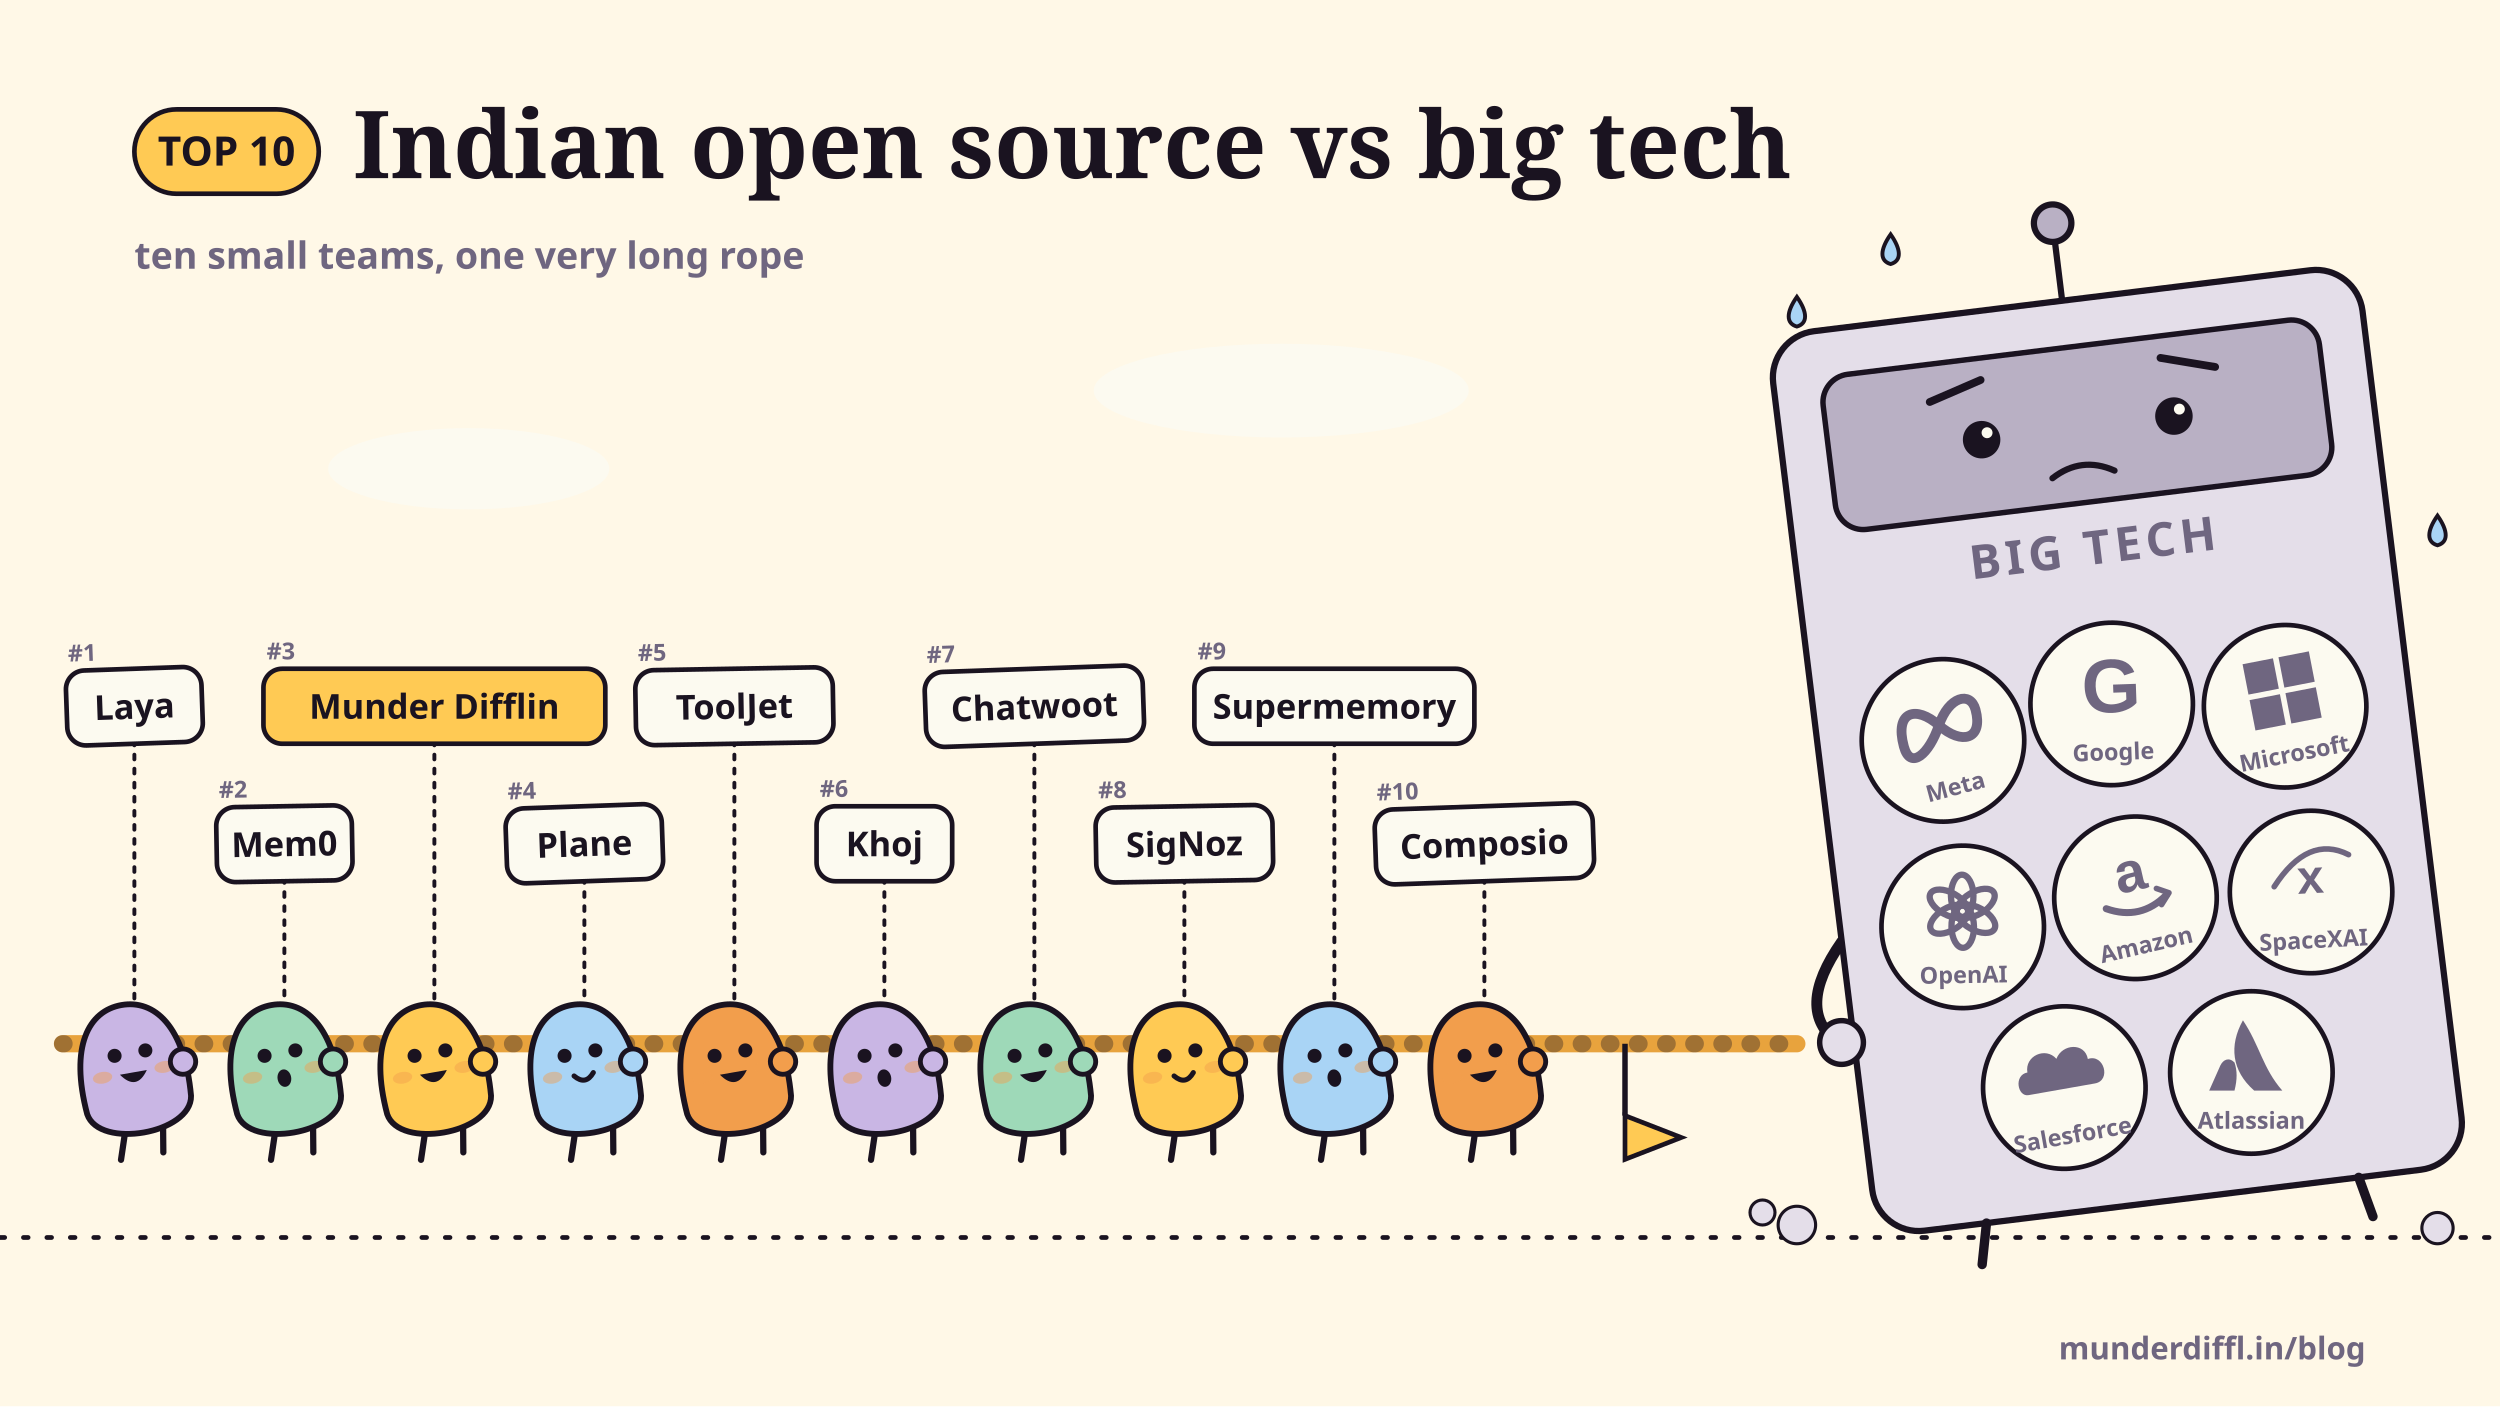
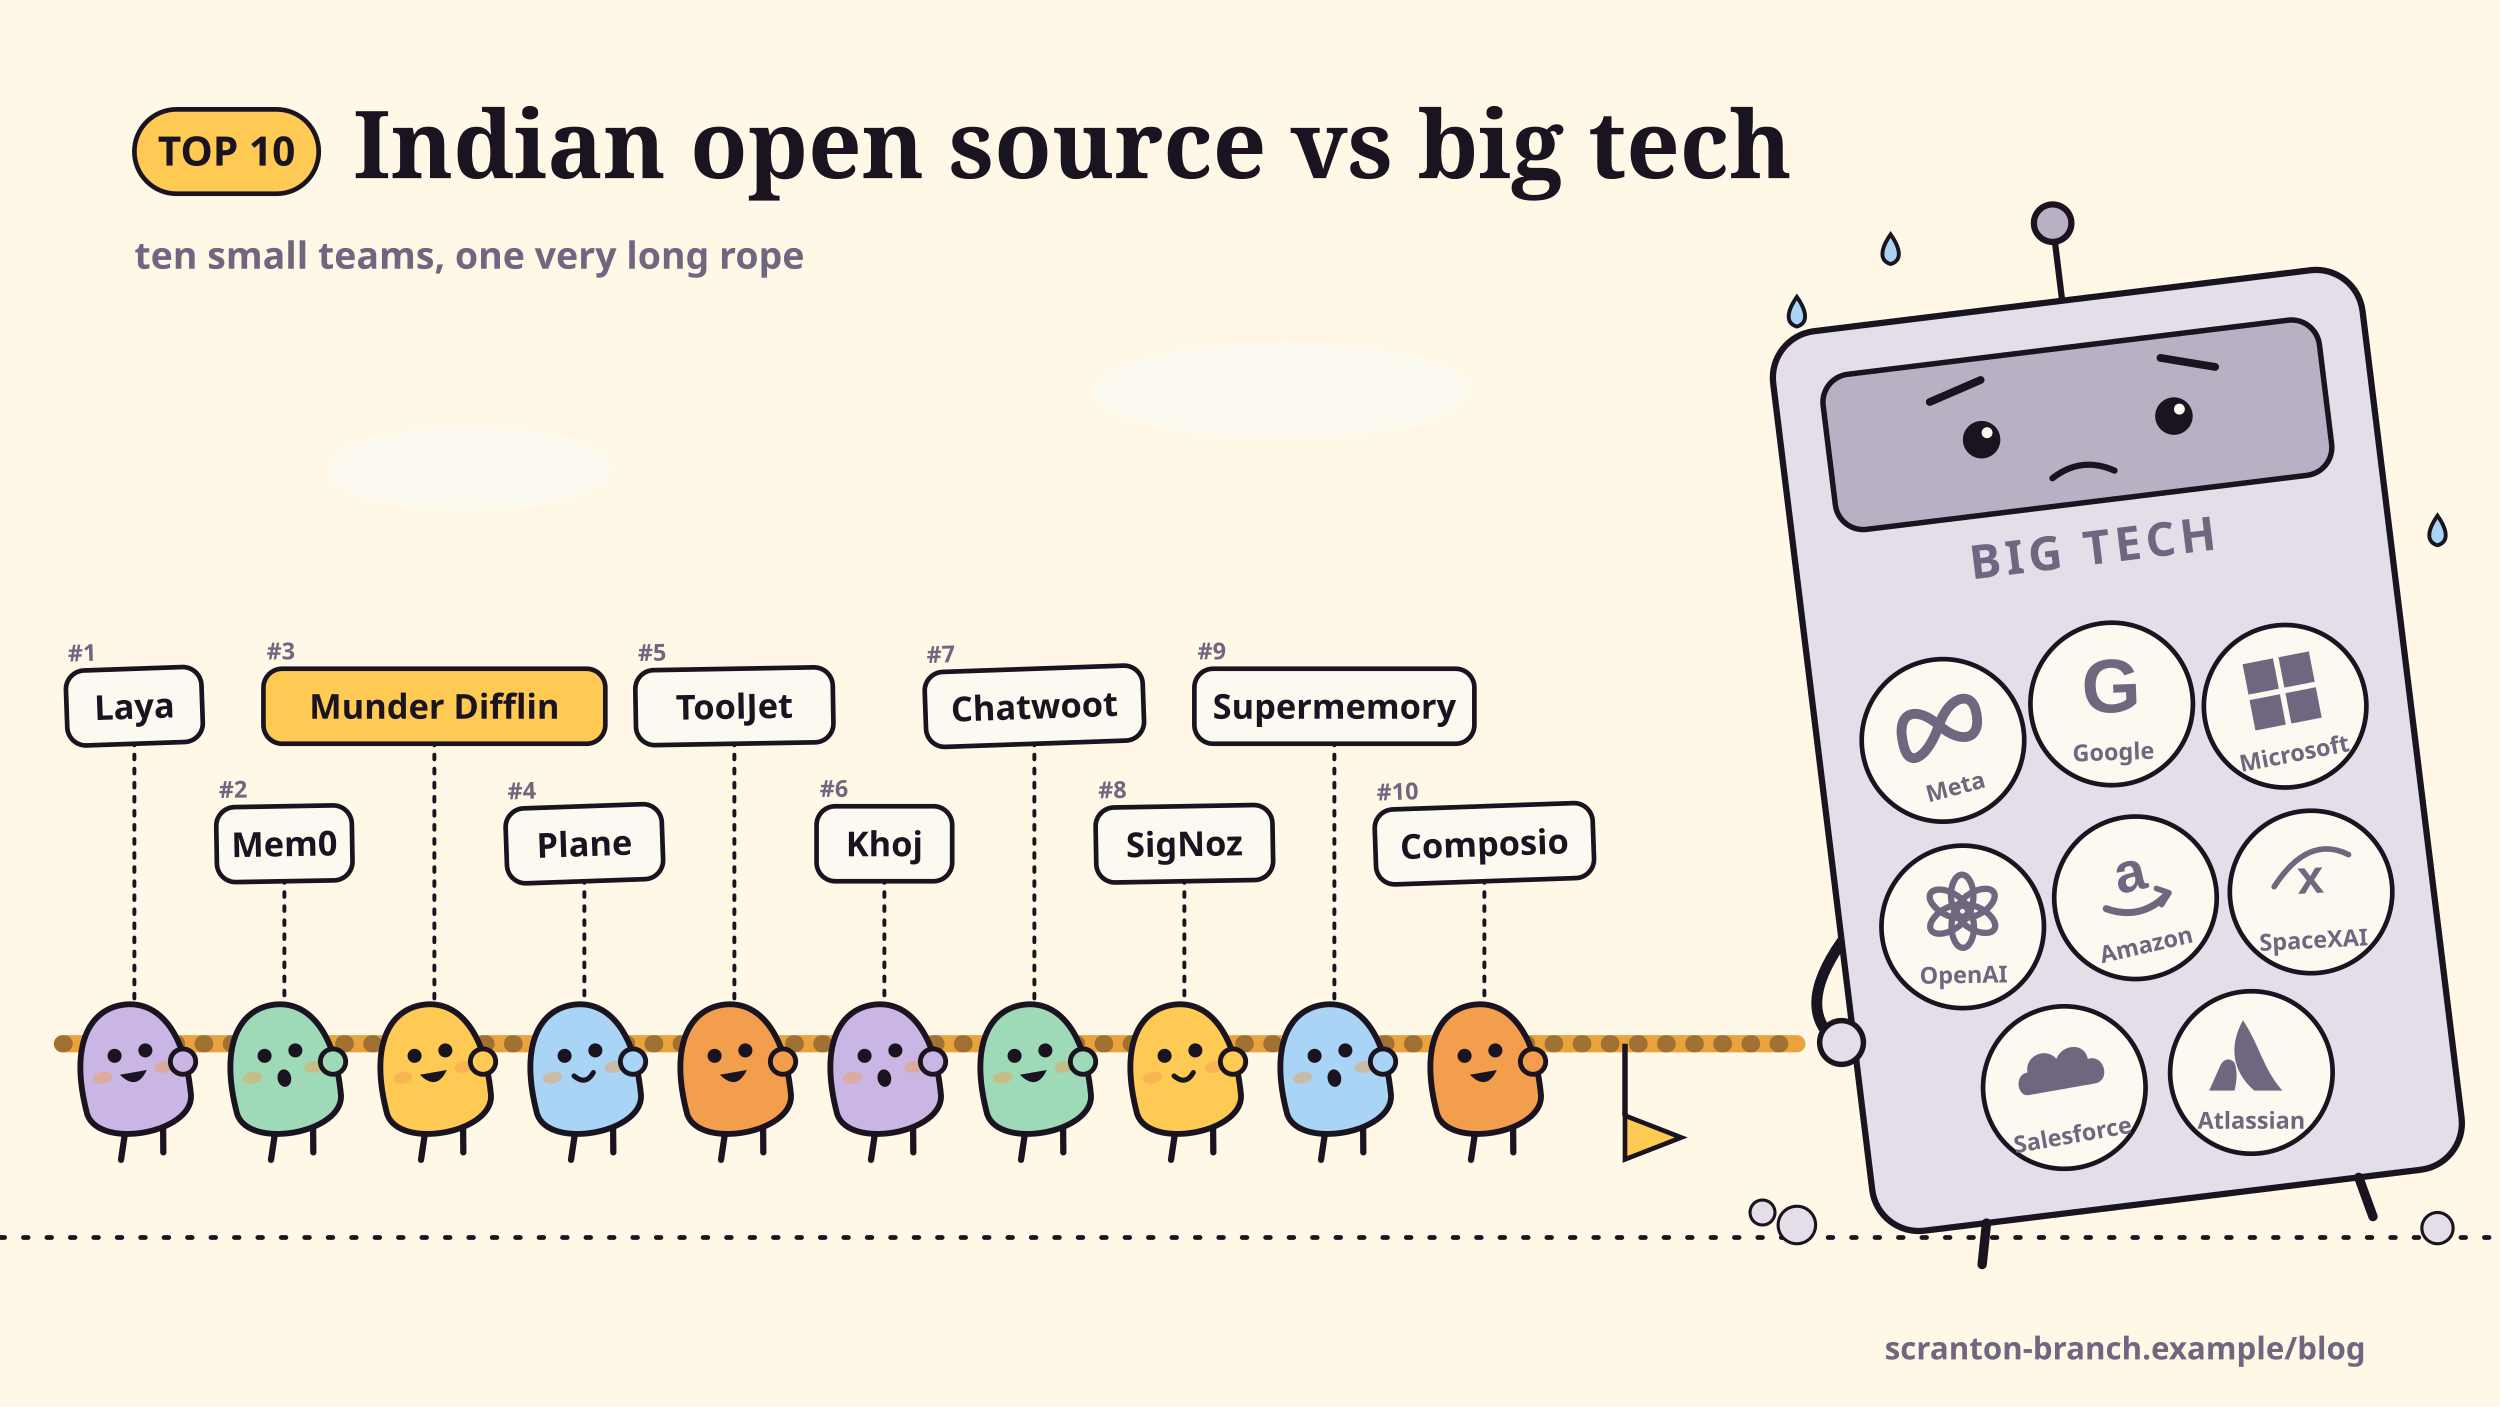
<svg xmlns="http://www.w3.org/2000/svg" viewBox="0 0 1600 900" width="1600" height="900">
  <rect width="1600" height="900" fill="#FFF8E7" />
  <ellipse cx="300" cy="300" rx="90" ry="26" fill="#FCFAF0" />
  <ellipse cx="820" cy="250" rx="120" ry="30" fill="#FCFAF0" />
  <g transform="translate(86,110)">
    <rect x="0" y="-40" width="118" height="54" rx="27" fill="#FFCA54" stroke="#1A1320" stroke-width="3" />
    <text x="59" y="-4" text-anchor="middle" font-family="Space Grotesk, system-ui, sans-serif" font-weight="700" font-size="26" fill="#1A1320">TOP 10</text>
    <text x="140" y="4" font-family="Fraunces, Georgia, serif" font-weight="800" font-size="60" fill="#1A1320">Indian open source vs big tech</text>
  </g>
  <text x="86" y="172" font-family="Space Grotesk, system-ui, sans-serif" font-weight="600" font-size="24" fill="#6F6680">ten small teams, one very long rope</text>
  <line x1="0" y1="792" x2="1600" y2="792" stroke="#1A1320" stroke-width="3" stroke-dasharray="3 12" stroke-linecap="round" />
  <line x1="40" y1="668" x2="1150" y2="668" stroke="#E8A33D" stroke-width="11" stroke-linecap="round" />
  <line x1="40" y1="668" x2="1150" y2="668" stroke="#1A1320" stroke-width="11" stroke-linecap="round" stroke-dasharray="1 17" opacity=".35" />
  <g transform="translate(1040,668)">
    <line x1="0" y1="0" x2="0" y2="46" stroke="#1A1320" stroke-width="3.5" />
    <path d="M0,46 L36,60 L0,74Z" fill="#FFCA54" stroke="#1A1320" stroke-width="3" />
  </g>
  <line x1="86" y1="474" x2="86" y2="646" stroke="#1A1320" stroke-width="2.5" stroke-dasharray="3 6" stroke-linecap="round" />
  <g transform="translate(86,452) rotate(-2)">
    <rect x="-43.4" y="-24" width="86.8" height="48" rx="12" fill="#FCFAF0" stroke="#1A1320" stroke-width="3" />
    <text x="0" y="8" text-anchor="middle" font-family="Space Grotesk, system-ui, sans-serif" font-weight="700" font-size="22" fill="#1A1320">Laya</text>
    <text x="-41.4" y="-30" font-family="Space Grotesk, system-ui, sans-serif" font-weight="700" font-size="15" fill="#6F6680">#1</text>
  </g>
  <g transform="translate(86,690) rotate(-10) scale(1.25)">
    <path d="M-10,28 l-4,12 M10,28 l-2,12" stroke="#1A1320" stroke-width="3.2" stroke-linecap="round" />
    <path d="M-27,14 C-30,-22 -17,-38 0,-38 C17,-38 30,-22 27,14 C24,33 -24,33 -27,14Z" fill="#C9B6E4" stroke="#1A1320" stroke-width="3" />
    <circle cx="-8" cy="-13" r="3.6" fill="#1A1320" />
    <circle cx="8" cy="-13" r="3.6" fill="#1A1320" />
    <ellipse cx="-16" cy="-3" rx="5" ry="3" fill="#F29E4C" opacity=".45" />
    <ellipse cx="16" cy="-3" rx="5" ry="3" fill="#F29E4C" opacity=".45" />
    <path d="M-7,-3 Q0,7 7,-3 Z" fill="#1A1320" />
    <circle cx="26" cy="-4" r="6.5" fill="#C9B6E4" stroke="#1A1320" stroke-width="2.5" />
  </g>
  <line x1="182" y1="562" x2="182" y2="646" stroke="#1A1320" stroke-width="2.5" stroke-dasharray="3 6" stroke-linecap="round" />
  <g transform="translate(182,540) rotate(-1)">
    <rect x="-43.4" y="-24" width="86.8" height="48" rx="12" fill="#FCFAF0" stroke="#1A1320" stroke-width="3" />
    <text x="0" y="8" text-anchor="middle" font-family="Space Grotesk, system-ui, sans-serif" font-weight="700" font-size="22" fill="#1A1320">Mem0</text>
    <text x="-41.4" y="-30" font-family="Space Grotesk, system-ui, sans-serif" font-weight="700" font-size="15" fill="#6F6680">#2</text>
  </g>
  <g transform="translate(182,690) rotate(-10) scale(1.25)">
    <path d="M-10,28 l-4,12 M10,28 l-2,12" stroke="#1A1320" stroke-width="3.2" stroke-linecap="round" />
    <path d="M-27,14 C-30,-22 -17,-38 0,-38 C17,-38 30,-22 27,14 C24,33 -24,33 -27,14Z" fill="#9ED9B8" stroke="#1A1320" stroke-width="3" />
    <circle cx="-8" cy="-13" r="3.6" fill="#1A1320" />
    <circle cx="8" cy="-13" r="3.6" fill="#1A1320" />
    <ellipse cx="-16" cy="-3" rx="5" ry="3" fill="#F29E4C" opacity=".45" />
    <ellipse cx="16" cy="-3" rx="5" ry="3" fill="#F29E4C" opacity=".45" />
    <ellipse cx="0" cy="0" rx="3.5" ry="4.5" fill="#1A1320" />
    <circle cx="26" cy="-4" r="6.5" fill="#9ED9B8" stroke="#1A1320" stroke-width="2.5" />
  </g>
  <line x1="278" y1="474" x2="278" y2="646" stroke="#1A1320" stroke-width="2.5" stroke-dasharray="3 6" stroke-linecap="round" />
  <g transform="translate(278,452) rotate(0)">
    <rect x="-109.4" y="-24" width="218.8" height="48" rx="12" fill="#FFCA54" stroke="#1A1320" stroke-width="3" />
    <text x="0" y="8" text-anchor="middle" font-family="Space Grotesk, system-ui, sans-serif" font-weight="700" font-size="22" fill="#1A1320">Munder Difflin</text>
    <text x="-107.4" y="-30" font-family="Space Grotesk, system-ui, sans-serif" font-weight="700" font-size="15" fill="#6F6680">#3</text>
  </g>
  <g transform="translate(278,690) rotate(-10) scale(1.25)">
    <path d="M-10,28 l-4,12 M10,28 l-2,12" stroke="#1A1320" stroke-width="3.2" stroke-linecap="round" />
    <path d="M-27,14 C-30,-22 -17,-38 0,-38 C17,-38 30,-22 27,14 C24,33 -24,33 -27,14Z" fill="#FFCA54" stroke="#1A1320" stroke-width="3" />
    <circle cx="-8" cy="-13" r="3.6" fill="#1A1320" />
    <circle cx="8" cy="-13" r="3.6" fill="#1A1320" />
    <ellipse cx="-16" cy="-3" rx="5" ry="3" fill="#F29E4C" opacity=".45" />
    <ellipse cx="16" cy="-3" rx="5" ry="3" fill="#F29E4C" opacity=".45" />
    <path d="M-7,-3 Q0,7 7,-3 Z" fill="#1A1320" />
    <circle cx="26" cy="-4" r="6.5" fill="#FFCA54" stroke="#1A1320" stroke-width="2.5" />
  </g>
  <line x1="374" y1="562" x2="374" y2="646" stroke="#1A1320" stroke-width="2.5" stroke-dasharray="3 6" stroke-linecap="round" />
  <g transform="translate(374,540) rotate(-2)">
    <rect x="-50" y="-24" width="100" height="48" rx="12" fill="#FCFAF0" stroke="#1A1320" stroke-width="3" />
    <text x="0" y="8" text-anchor="middle" font-family="Space Grotesk, system-ui, sans-serif" font-weight="700" font-size="22" fill="#1A1320">Plane</text>
    <text x="-48" y="-30" font-family="Space Grotesk, system-ui, sans-serif" font-weight="700" font-size="15" fill="#6F6680">#4</text>
  </g>
  <g transform="translate(374,690) rotate(-10) scale(1.25)">
    <path d="M-10,28 l-4,12 M10,28 l-2,12" stroke="#1A1320" stroke-width="3.2" stroke-linecap="round" />
    <path d="M-27,14 C-30,-22 -17,-38 0,-38 C17,-38 30,-22 27,14 C24,33 -24,33 -27,14Z" fill="#A9D4F5" stroke="#1A1320" stroke-width="3" />
    <circle cx="-8" cy="-13" r="3.6" fill="#1A1320" />
    <circle cx="8" cy="-13" r="3.6" fill="#1A1320" />
    <ellipse cx="-16" cy="-3" rx="5" ry="3" fill="#F29E4C" opacity=".45" />
    <ellipse cx="16" cy="-3" rx="5" ry="3" fill="#F29E4C" opacity=".45" />
    <path d="M-5,-2 Q0,4 5,-2" fill="none" stroke="#1A1320" stroke-width="2.6" stroke-linecap="round" />
    <circle cx="26" cy="-4" r="6.5" fill="#A9D4F5" stroke="#1A1320" stroke-width="2.5" />
  </g>
  <line x1="470" y1="474" x2="470" y2="646" stroke="#1A1320" stroke-width="2.5" stroke-dasharray="3 6" stroke-linecap="round" />
  <g transform="translate(470,452) rotate(-1)">
    <rect x="-63.2" y="-24" width="126.4" height="48" rx="12" fill="#FCFAF0" stroke="#1A1320" stroke-width="3" />
    <text x="0" y="8" text-anchor="middle" font-family="Space Grotesk, system-ui, sans-serif" font-weight="700" font-size="22" fill="#1A1320">ToolJet</text>
    <text x="-61.2" y="-30" font-family="Space Grotesk, system-ui, sans-serif" font-weight="700" font-size="15" fill="#6F6680">#5</text>
  </g>
  <g transform="translate(470,690) rotate(-10) scale(1.25)">
    <path d="M-10,28 l-4,12 M10,28 l-2,12" stroke="#1A1320" stroke-width="3.2" stroke-linecap="round" />
    <path d="M-27,14 C-30,-22 -17,-38 0,-38 C17,-38 30,-22 27,14 C24,33 -24,33 -27,14Z" fill="#F29E4C" stroke="#1A1320" stroke-width="3" />
    <circle cx="-8" cy="-13" r="3.6" fill="#1A1320" />
    <circle cx="8" cy="-13" r="3.6" fill="#1A1320" />
    <ellipse cx="-16" cy="-3" rx="5" ry="3" fill="#F29E4C" opacity=".45" />
    <ellipse cx="16" cy="-3" rx="5" ry="3" fill="#F29E4C" opacity=".45" />
    <path d="M-7,-3 Q0,7 7,-3 Z" fill="#1A1320" />
    <circle cx="26" cy="-4" r="6.5" fill="#F29E4C" stroke="#1A1320" stroke-width="2.5" />
  </g>
  <line x1="566" y1="562" x2="566" y2="646" stroke="#1A1320" stroke-width="2.5" stroke-dasharray="3 6" stroke-linecap="round" />
  <g transform="translate(566,540) rotate(0)">
    <rect x="-43.4" y="-24" width="86.8" height="48" rx="12" fill="#FCFAF0" stroke="#1A1320" stroke-width="3" />
    <text x="0" y="8" text-anchor="middle" font-family="Space Grotesk, system-ui, sans-serif" font-weight="700" font-size="22" fill="#1A1320">Khoj</text>
    <text x="-41.4" y="-30" font-family="Space Grotesk, system-ui, sans-serif" font-weight="700" font-size="15" fill="#6F6680">#6</text>
  </g>
  <g transform="translate(566,690) rotate(-10) scale(1.25)">
    <path d="M-10,28 l-4,12 M10,28 l-2,12" stroke="#1A1320" stroke-width="3.2" stroke-linecap="round" />
    <path d="M-27,14 C-30,-22 -17,-38 0,-38 C17,-38 30,-22 27,14 C24,33 -24,33 -27,14Z" fill="#C9B6E4" stroke="#1A1320" stroke-width="3" />
    <circle cx="-8" cy="-13" r="3.6" fill="#1A1320" />
    <circle cx="8" cy="-13" r="3.6" fill="#1A1320" />
    <ellipse cx="-16" cy="-3" rx="5" ry="3" fill="#F29E4C" opacity=".45" />
    <ellipse cx="16" cy="-3" rx="5" ry="3" fill="#F29E4C" opacity=".45" />
    <ellipse cx="0" cy="0" rx="3.5" ry="4.5" fill="#1A1320" />
    <circle cx="26" cy="-4" r="6.5" fill="#C9B6E4" stroke="#1A1320" stroke-width="2.5" />
  </g>
  <line x1="662" y1="474" x2="662" y2="646" stroke="#1A1320" stroke-width="2.5" stroke-dasharray="3 6" stroke-linecap="round" />
  <g transform="translate(662,452) rotate(-2)">
    <rect x="-69.8" y="-24" width="139.6" height="48" rx="12" fill="#FCFAF0" stroke="#1A1320" stroke-width="3" />
    <text x="0" y="8" text-anchor="middle" font-family="Space Grotesk, system-ui, sans-serif" font-weight="700" font-size="22" fill="#1A1320">Chatwoot</text>
    <text x="-67.8" y="-30" font-family="Space Grotesk, system-ui, sans-serif" font-weight="700" font-size="15" fill="#6F6680">#7</text>
  </g>
  <g transform="translate(662,690) rotate(-10) scale(1.25)">
    <path d="M-10,28 l-4,12 M10,28 l-2,12" stroke="#1A1320" stroke-width="3.2" stroke-linecap="round" />
    <path d="M-27,14 C-30,-22 -17,-38 0,-38 C17,-38 30,-22 27,14 C24,33 -24,33 -27,14Z" fill="#9ED9B8" stroke="#1A1320" stroke-width="3" />
    <circle cx="-8" cy="-13" r="3.6" fill="#1A1320" />
    <circle cx="8" cy="-13" r="3.6" fill="#1A1320" />
    <ellipse cx="-16" cy="-3" rx="5" ry="3" fill="#F29E4C" opacity=".45" />
    <ellipse cx="16" cy="-3" rx="5" ry="3" fill="#F29E4C" opacity=".45" />
    <path d="M-7,-3 Q0,7 7,-3 Z" fill="#1A1320" />
    <circle cx="26" cy="-4" r="6.5" fill="#9ED9B8" stroke="#1A1320" stroke-width="2.5" />
  </g>
  <line x1="758" y1="562" x2="758" y2="646" stroke="#1A1320" stroke-width="2.5" stroke-dasharray="3 6" stroke-linecap="round" />
  <g transform="translate(758,540) rotate(-1)">
    <rect x="-56.6" y="-24" width="113.2" height="48" rx="12" fill="#FCFAF0" stroke="#1A1320" stroke-width="3" />
    <text x="0" y="8" text-anchor="middle" font-family="Space Grotesk, system-ui, sans-serif" font-weight="700" font-size="22" fill="#1A1320">SigNoz</text>
    <text x="-54.6" y="-30" font-family="Space Grotesk, system-ui, sans-serif" font-weight="700" font-size="15" fill="#6F6680">#8</text>
  </g>
  <g transform="translate(758,690) rotate(-10) scale(1.25)">
    <path d="M-10,28 l-4,12 M10,28 l-2,12" stroke="#1A1320" stroke-width="3.2" stroke-linecap="round" />
    <path d="M-27,14 C-30,-22 -17,-38 0,-38 C17,-38 30,-22 27,14 C24,33 -24,33 -27,14Z" fill="#FFCA54" stroke="#1A1320" stroke-width="3" />
    <circle cx="-8" cy="-13" r="3.6" fill="#1A1320" />
    <circle cx="8" cy="-13" r="3.6" fill="#1A1320" />
    <ellipse cx="-16" cy="-3" rx="5" ry="3" fill="#F29E4C" opacity=".45" />
    <ellipse cx="16" cy="-3" rx="5" ry="3" fill="#F29E4C" opacity=".45" />
    <path d="M-5,-2 Q0,4 5,-2" fill="none" stroke="#1A1320" stroke-width="2.6" stroke-linecap="round" />
    <circle cx="26" cy="-4" r="6.5" fill="#FFCA54" stroke="#1A1320" stroke-width="2.5" />
  </g>
  <line x1="854" y1="474" x2="854" y2="646" stroke="#1A1320" stroke-width="2.5" stroke-dasharray="3 6" stroke-linecap="round" />
  <g transform="translate(854,452) rotate(0)">
    <rect x="-89.6" y="-24" width="179.2" height="48" rx="12" fill="#FCFAF0" stroke="#1A1320" stroke-width="3" />
    <text x="0" y="8" text-anchor="middle" font-family="Space Grotesk, system-ui, sans-serif" font-weight="700" font-size="22" fill="#1A1320">Supermemory</text>
    <text x="-87.6" y="-30" font-family="Space Grotesk, system-ui, sans-serif" font-weight="700" font-size="15" fill="#6F6680">#9</text>
  </g>
  <g transform="translate(854,690) rotate(-10) scale(1.25)">
    <path d="M-10,28 l-4,12 M10,28 l-2,12" stroke="#1A1320" stroke-width="3.2" stroke-linecap="round" />
    <path d="M-27,14 C-30,-22 -17,-38 0,-38 C17,-38 30,-22 27,14 C24,33 -24,33 -27,14Z" fill="#A9D4F5" stroke="#1A1320" stroke-width="3" />
    <circle cx="-8" cy="-13" r="3.6" fill="#1A1320" />
    <circle cx="8" cy="-13" r="3.6" fill="#1A1320" />
    <ellipse cx="-16" cy="-3" rx="5" ry="3" fill="#F29E4C" opacity=".45" />
    <ellipse cx="16" cy="-3" rx="5" ry="3" fill="#F29E4C" opacity=".45" />
    <ellipse cx="0" cy="0" rx="3.5" ry="4.5" fill="#1A1320" />
    <circle cx="26" cy="-4" r="6.5" fill="#A9D4F5" stroke="#1A1320" stroke-width="2.5" />
  </g>
  <line x1="950" y1="562" x2="950" y2="646" stroke="#1A1320" stroke-width="2.5" stroke-dasharray="3 6" stroke-linecap="round" />
  <g transform="translate(950,540) rotate(-2)">
    <rect x="-69.8" y="-24" width="139.6" height="48" rx="12" fill="#FCFAF0" stroke="#1A1320" stroke-width="3" />
    <text x="0" y="8" text-anchor="middle" font-family="Space Grotesk, system-ui, sans-serif" font-weight="700" font-size="22" fill="#1A1320">Composio</text>
    <text x="-67.8" y="-30" font-family="Space Grotesk, system-ui, sans-serif" font-weight="700" font-size="15" fill="#6F6680">#10</text>
  </g>
  <g transform="translate(950,690) rotate(-10) scale(1.25)">
    <path d="M-10,28 l-4,12 M10,28 l-2,12" stroke="#1A1320" stroke-width="3.2" stroke-linecap="round" />
    <path d="M-27,14 C-30,-22 -17,-38 0,-38 C17,-38 30,-22 27,14 C24,33 -24,33 -27,14Z" fill="#F29E4C" stroke="#1A1320" stroke-width="3" />
    <circle cx="-8" cy="-13" r="3.6" fill="#1A1320" />
    <circle cx="8" cy="-13" r="3.6" fill="#1A1320" />
    <ellipse cx="-16" cy="-3" rx="5" ry="3" fill="#F29E4C" opacity=".45" />
    <ellipse cx="16" cy="-3" rx="5" ry="3" fill="#F29E4C" opacity=".45" />
    <path d="M-7,-3 Q0,7 7,-3 Z" fill="#1A1320" />
    <circle cx="26" cy="-4" r="6.5" fill="#F29E4C" stroke="#1A1320" stroke-width="2.5" />
  </g>
  <g transform="translate(1360,520) rotate(-7)">
    <path d="M-190,60 Q-226,100 -200,124" fill="none" stroke="#1A1320" stroke-width="7" stroke-linecap="round" />
    <line x1="0" y1="-330" x2="0" y2="-372" stroke="#1A1320" stroke-width="4" />
    <circle cx="0" cy="-380" r="12" fill="#B9B0C4" stroke="#1A1320" stroke-width="4" />
    <rect x="-190" y="-330" width="380" height="580" rx="30" fill="#E4DEE9" stroke="#1A1320" stroke-width="4" />
    <rect x="-160" y="-300" width="320" height="100" rx="18" fill="#B9B0C4" stroke="#1A1320" stroke-width="3.5" />
    <circle cx="-62" cy="-248" r="12" fill="#1A1320" />
    <circle cx="62" cy="-248" r="12" fill="#1A1320" />
    <circle cx="-58" cy="-252" r="3.5" fill="#FCFAF0" />
    <circle cx="66" cy="-252" r="3.5" fill="#FCFAF0" />
    <path d="M-92,-276 l34,-10 M92,-276 l-34,-10" stroke="#1A1320" stroke-width="5" stroke-linecap="round" />
    <path d="M-20,-218 q20,-12 40,0" fill="none" stroke="#1A1320" stroke-width="4" stroke-linecap="round" />
    <text x="0" y="-160" text-anchor="middle" font-family="Space Grotesk, system-ui, sans-serif" font-weight="700" font-size="30" letter-spacing="3" fill="#6F6680">BIG TECH</text>
    <g transform="translate(-110,-60) rotate(-8)">
      <circle r="52" fill="#FCFAF0" stroke="#1A1320" stroke-width="3" />
      <g transform="translate(0,-10) scale(.9)">
        <path d="M-28,8 C-28,-18 -12,-18 0,0 C12,18 28,18 28,-4 C28,-18 12,-18 0,0 C-12,18 -28,26 -28,8Z" fill="none" stroke="#6F6680" stroke-width="7" stroke-linejoin="round" />
      </g>
      <text x="0" y="36" text-anchor="middle" font-family="Space Grotesk, system-ui, sans-serif" font-weight="700" font-size="15" fill="#6F6680">Meta</text>
    </g>
    <g transform="translate(0,-70) rotate(5)">
      <circle r="52" fill="#FCFAF0" stroke="#1A1320" stroke-width="3" />
      <g transform="translate(0,-10) scale(.9)">
        <text x="0" y="17" text-anchor="middle" font-family="Arial, Helvetica, sans-serif" font-weight="700" font-size="54" fill="#6F6680">G</text>
      </g>
      <text x="0" y="36" text-anchor="middle" font-family="Space Grotesk, system-ui, sans-serif" font-weight="700" font-size="15" fill="#6F6680">Google</text>
    </g>
    <g transform="translate(110,-55) rotate(-4)">
      <circle r="52" fill="#FCFAF0" stroke="#1A1320" stroke-width="3" />
      <g transform="translate(0,-10) scale(.9)">
        <rect x="-24" y="-24" width="22" height="22" fill="#6F6680" />
        <rect x="2" y="-24" width="22" height="22" fill="#6F6680" />
        <rect x="-24" y="2" width="22" height="22" fill="#6F6680" />
        <rect x="2" y="2" width="22" height="22" fill="#6F6680" />
      </g>
      <text x="0" y="36" text-anchor="middle" font-family="Space Grotesk, system-ui, sans-serif" font-weight="700" font-size="15" fill="#6F6680">Microsoft</text>
    </g>
    <g transform="translate(-112,60) rotate(6)">
      <circle r="52" fill="#FCFAF0" stroke="#1A1320" stroke-width="3" />
      <g transform="translate(0,-10) scale(.9)">
        <ellipse cx="0" cy="-11" rx="8" ry="15" fill="none" stroke="#6F6680" stroke-width="4.5" transform="rotate(0)" />
        <ellipse cx="0" cy="-11" rx="8" ry="15" fill="none" stroke="#6F6680" stroke-width="4.5" transform="rotate(60)" />
        <ellipse cx="0" cy="-11" rx="8" ry="15" fill="none" stroke="#6F6680" stroke-width="4.5" transform="rotate(120)" />
        <ellipse cx="0" cy="-11" rx="8" ry="15" fill="none" stroke="#6F6680" stroke-width="4.5" transform="rotate(180)" />
        <ellipse cx="0" cy="-11" rx="8" ry="15" fill="none" stroke="#6F6680" stroke-width="4.5" transform="rotate(240)" />
        <ellipse cx="0" cy="-11" rx="8" ry="15" fill="none" stroke="#6F6680" stroke-width="4.5" transform="rotate(300)" />
      </g>
      <text x="0" y="36" text-anchor="middle" font-family="Space Grotesk, system-ui, sans-serif" font-weight="700" font-size="15" fill="#6F6680">OpenAI</text>
    </g>
    <g transform="translate(0,55) rotate(-6)">
      <circle r="52" fill="#FCFAF0" stroke="#1A1320" stroke-width="3" />
      <g transform="translate(0,-10) scale(.9)">
        <text x="0" y="6" text-anchor="middle" font-family="Arial, Helvetica, sans-serif" font-weight="700" font-size="40" fill="#6F6680">a</text>
        <path d="M-22,14 Q0,28 22,14" fill="none" stroke="#6F6680" stroke-width="5" stroke-linecap="round" />
        <path d="M16,8 L24,13 L17,20" fill="none" stroke="#6F6680" stroke-width="4" stroke-linecap="round" stroke-linejoin="round" />
      </g>
      <text x="0" y="36" text-anchor="middle" font-family="Space Grotesk, system-ui, sans-serif" font-weight="700" font-size="15" fill="#6F6680">Amazon</text>
    </g>
    <g transform="translate(112,65) rotate(4)">
      <circle r="52" fill="#FCFAF0" stroke="#1A1320" stroke-width="3" />
      <g transform="translate(0,-10) scale(.9)">
        <text x="0" y="12" text-anchor="middle" font-family="Arial, Helvetica, sans-serif" font-weight="700" font-size="34" fill="#6F6680">x</text>
        <path d="M-26,6 Q0,-30 28,-14" fill="none" stroke="#6F6680" stroke-width="4" stroke-linecap="round" />
      </g>
      <text x="0" y="36" text-anchor="middle" font-family="Space Grotesk, system-ui, sans-serif" font-weight="700" font-size="15" fill="#6F6680">SpaceXAI</text>
    </g>
    <g transform="translate(-60,170) rotate(-3)">
      <circle r="52" fill="#FCFAF0" stroke="#1A1320" stroke-width="3" />
      <g transform="translate(0,-10) scale(.9)">
        <path d="M-26,12 C-34,12 -34,-4 -24,-4 C-24,-16 -8,-20 -2,-10 C4,-20 20,-18 20,-6 C32,-8 34,12 22,12 Z" fill="#6F6680" />
      </g>
      <text x="0" y="36" text-anchor="middle" font-family="Space Grotesk, system-ui, sans-serif" font-weight="700" font-size="15" fill="#6F6680">Salesforce</text>
    </g>
    <g transform="translate(60,175) rotate(7)">
      <circle r="52" fill="#FCFAF0" stroke="#1A1320" stroke-width="3" />
      <g transform="translate(0,-10) scale(.9)">
        <path d="M-6,-26 C-16,-8 -14,10 2,24 L22,24 C8,8 6,-8 -6,-26Z" fill="#6F6680" />
        <path d="M-12,4 C-16,0 -20,2 -22,6 L-30,24 L-12,24 C-10,16 -10,10 -12,4Z" fill="#6F6680" />
      </g>
      <text x="0" y="36" text-anchor="middle" font-family="Space Grotesk, system-ui, sans-serif" font-weight="700" font-size="15" fill="#6F6680">Atlassian</text>
    </g>
    <circle cx="-198" cy="124" r="14" fill="#E4DEE9" stroke="#1A1320" stroke-width="3.5" />
    <path d="M-120,250 l-6,26 M120,250 l6,26" stroke="#1A1320" stroke-width="6" stroke-linecap="round" />
  </g>
  <path transform="translate(1150,190)" d="M0,0 C7,10 7,17 0,19 C-7,17 -7,10 0,0Z" fill="#A9D4F5" stroke="#1A1320" stroke-width="2.5" />
  <path transform="translate(1560,330)" d="M0,0 C7,10 7,17 0,19 C-7,17 -7,10 0,0Z" fill="#A9D4F5" stroke="#1A1320" stroke-width="2.5" />
  <path transform="translate(1210,150)" d="M0,0 C7,10 7,17 0,19 C-7,17 -7,10 0,0Z" fill="#A9D4F5" stroke="#1A1320" stroke-width="2.5" />
  <g fill="#E4DEE9" stroke="#1A1320" stroke-width="2">
    <circle cx="1150" cy="784" r="12" />
    <circle cx="1128" cy="776" r="8" />
    <circle cx="1560" cy="786" r="10" />
  </g>
-   <text x="1514" y="870" text-anchor="end" font-family="Space Grotesk, system-ui, sans-serif" font-weight="600" font-size="20" fill="#6F6680">munderdiffl.in/blog</text>
+   <text x="1514" y="870" text-anchor="end" font-family="Space Grotesk, system-ui, sans-serif" font-weight="600" font-size="20" fill="#6F6680">scranton-branch.example/blog</text>
</svg>
